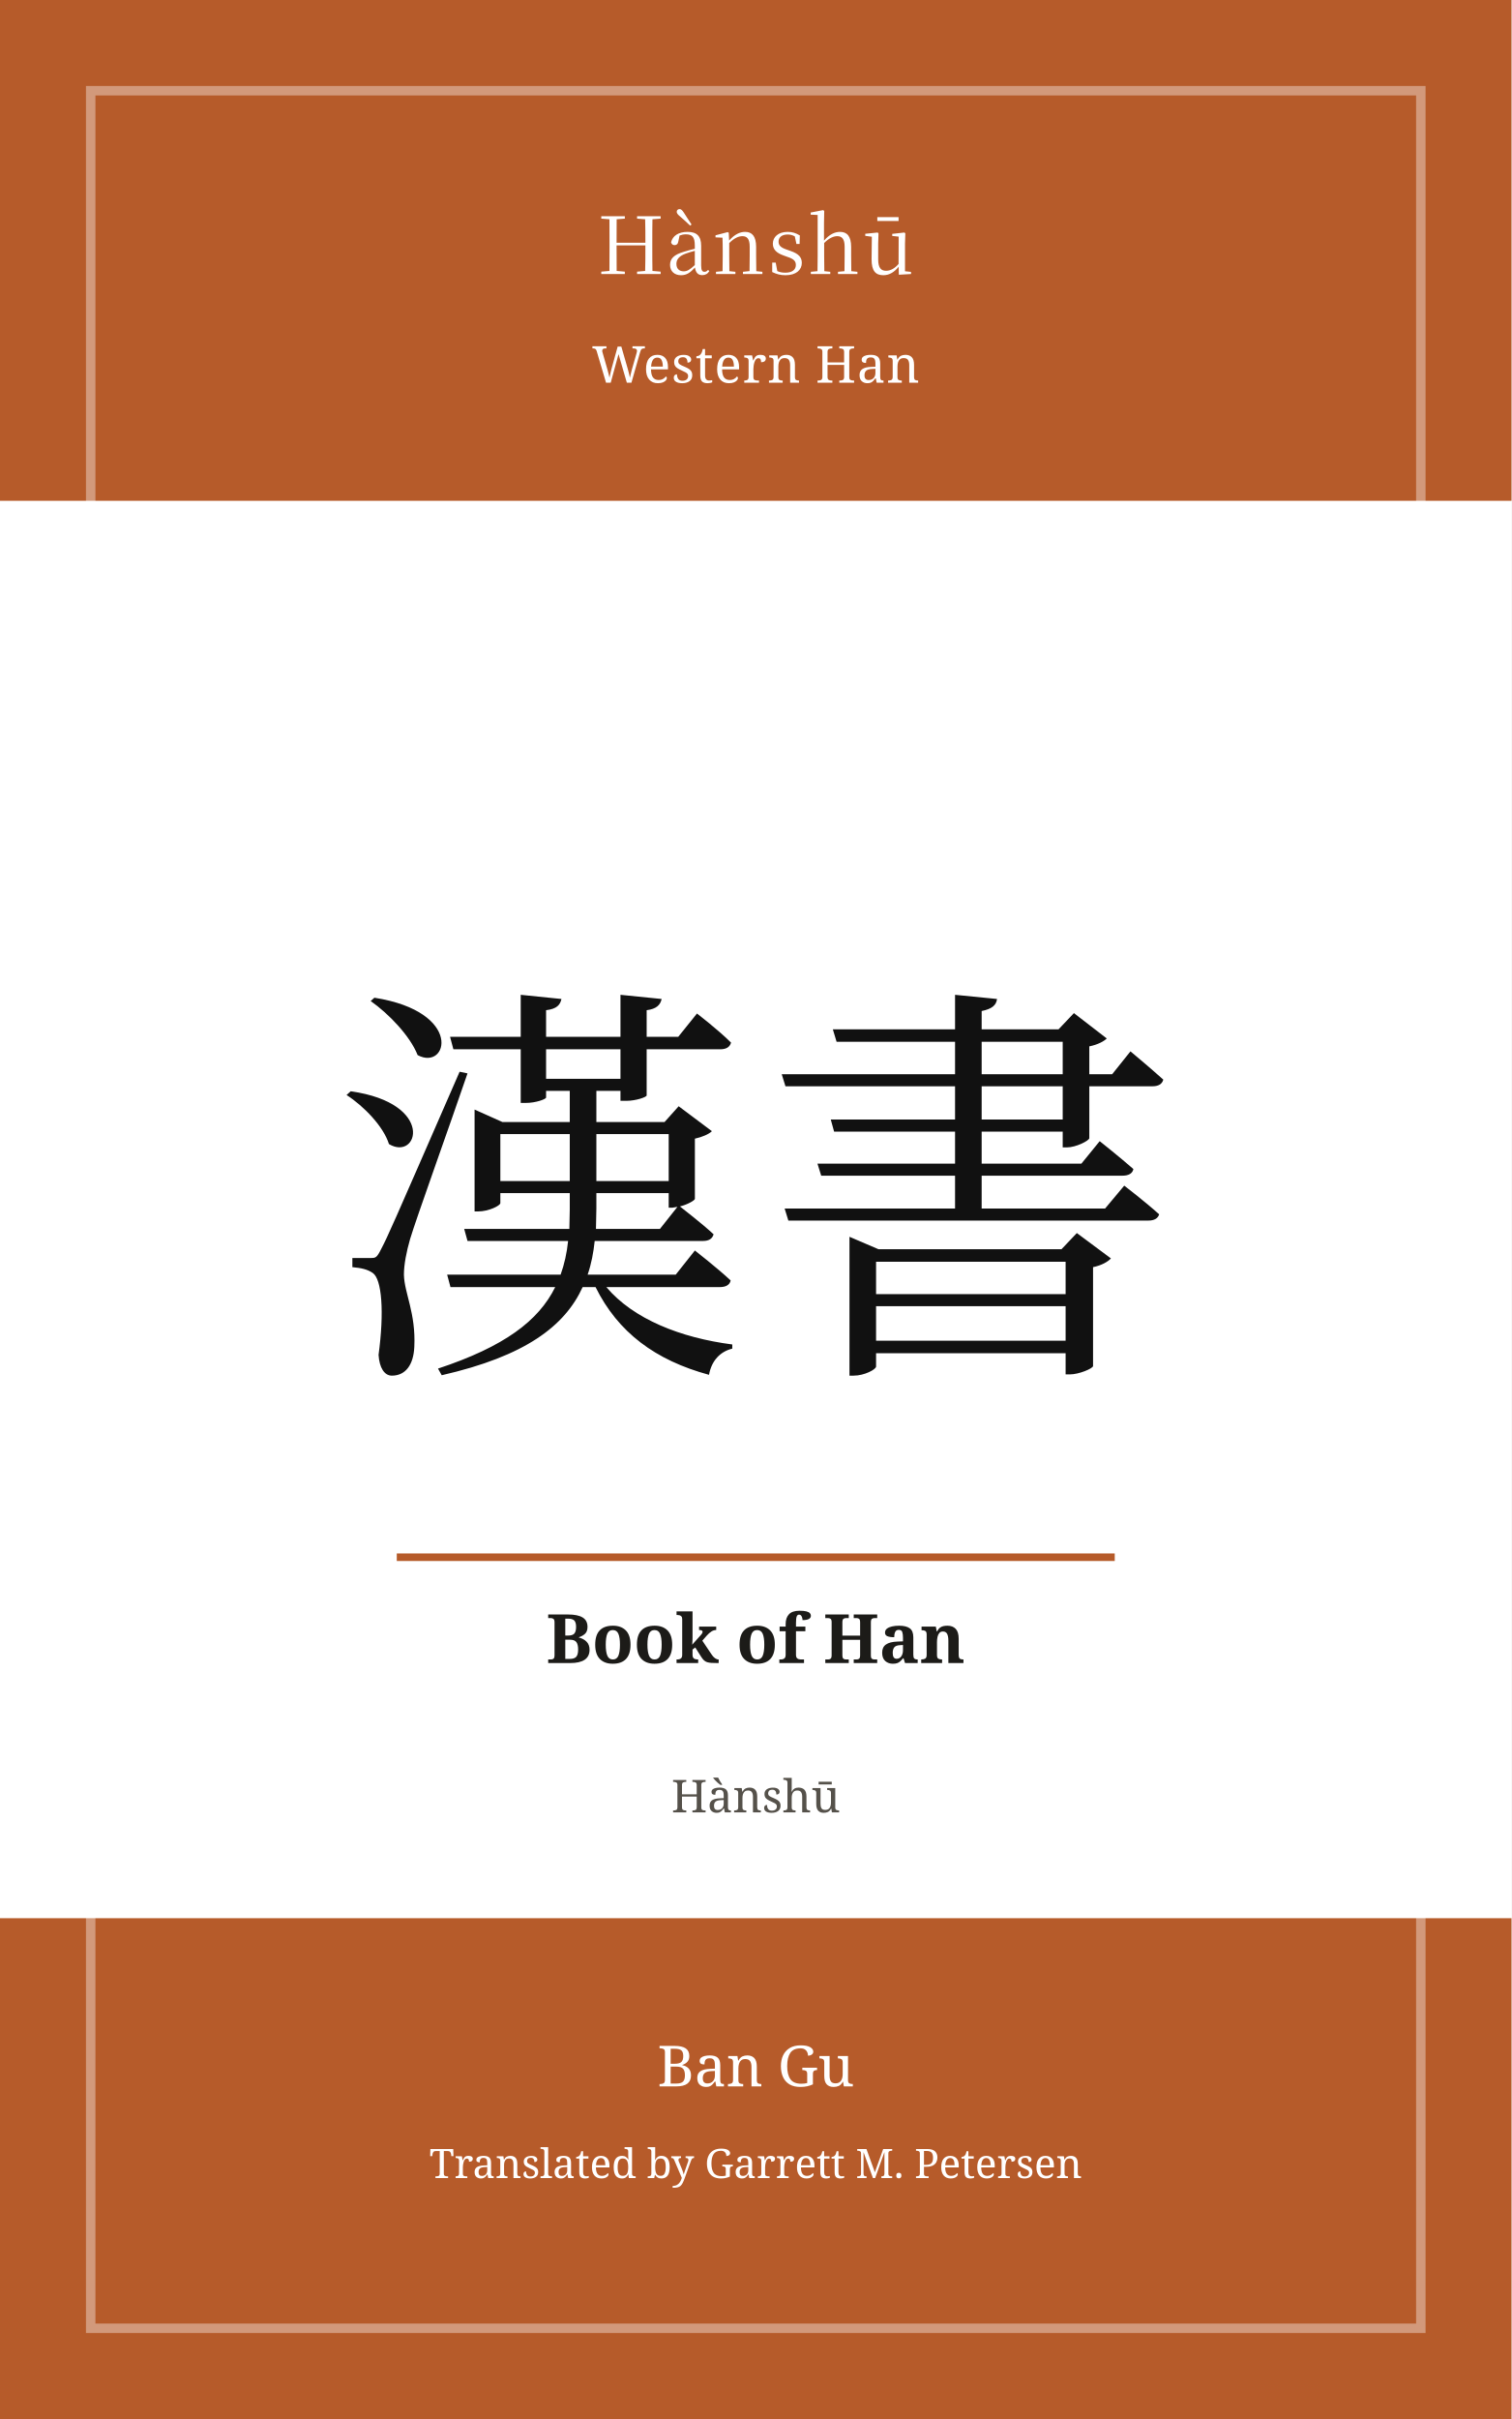
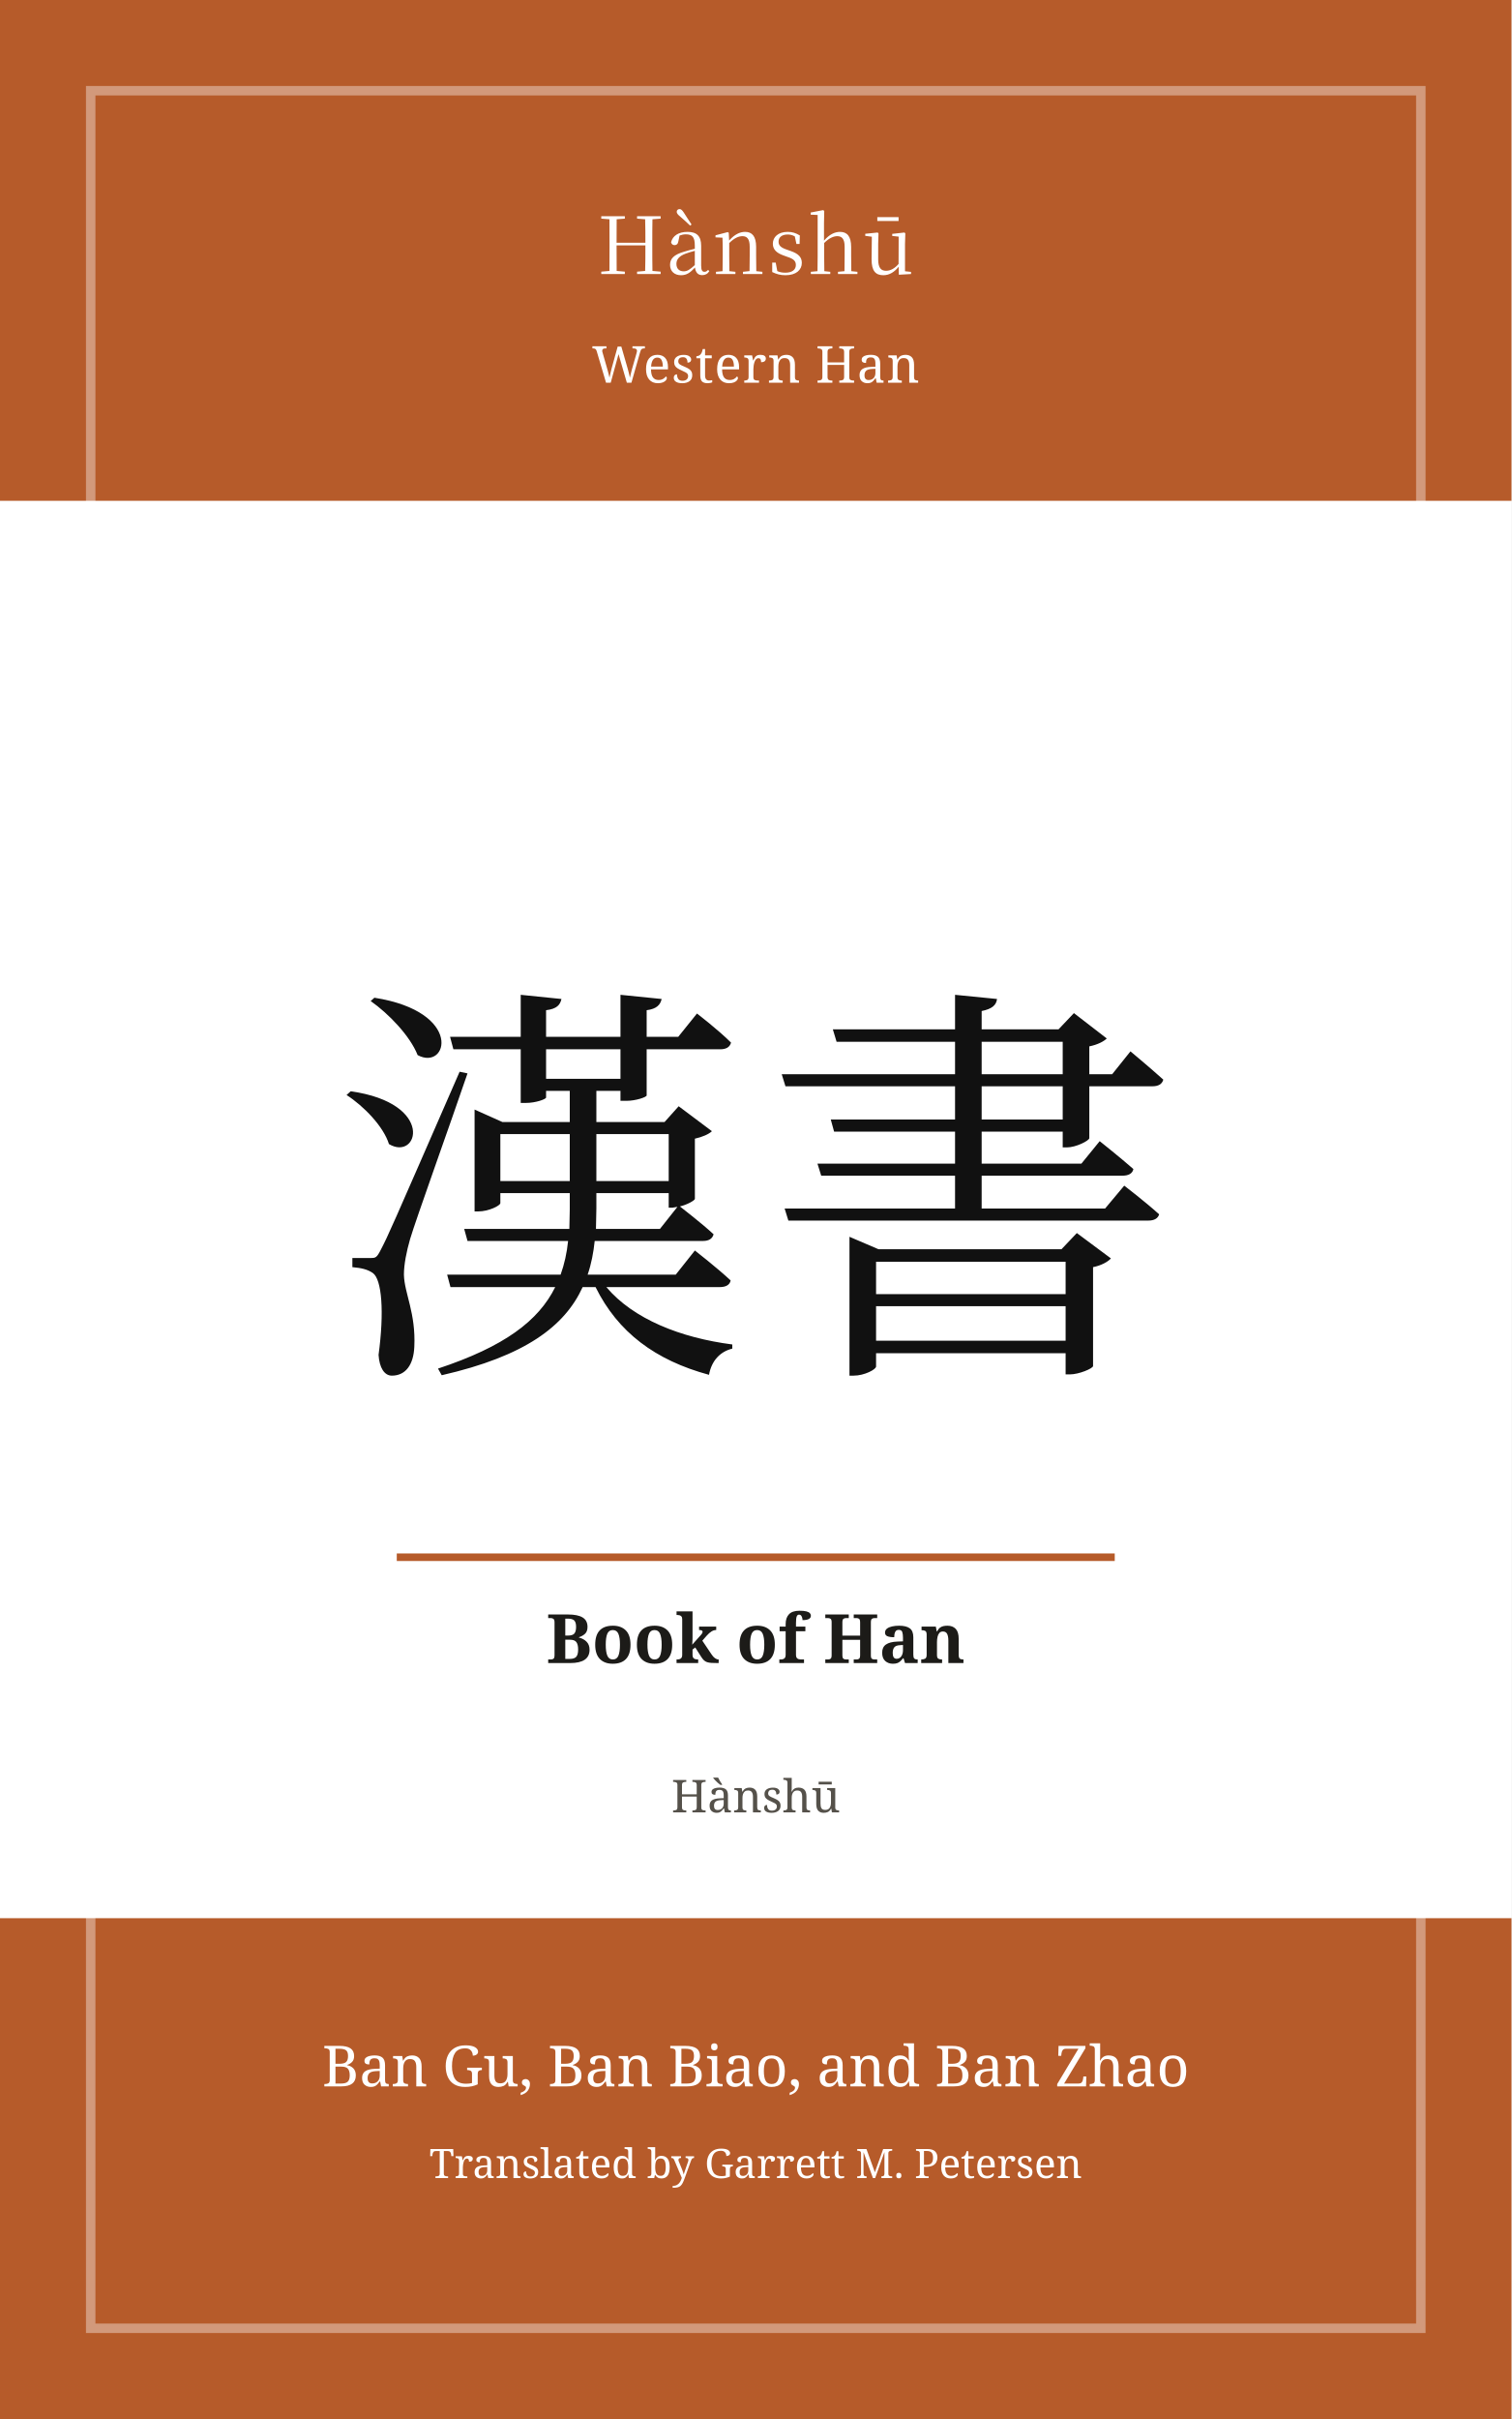
<svg xmlns="http://www.w3.org/2000/svg" width="1600" height="2560" viewBox="0 0 1600 2560" role="img" aria-labelledby="title desc">
  <rect width="1600" height="2560" fill="#ffffff" />
  <rect width="1600" height="530" fill="#b65b2a" />
  <rect y="2030" width="1600" height="530" fill="#b65b2a" />
  <rect x="96" y="96" width="1408" height="2368" fill="none" stroke="#ffffff" stroke-opacity="0.38" stroke-width="10" />
  <text x="800" y="290" text-anchor="middle" fill="#ffffff" font-family="Georgia, 'Songti SC', 'Noto Serif CJK SC', serif" font-size="84" letter-spacing="3">Hànshū</text>
  <text x="800" y="405" text-anchor="middle" fill="#ffffff" font-family="Georgia, serif" font-size="54" letter-spacing="1">Western Han</text>
  <text x="800" y="1275" text-anchor="middle" dominant-baseline="middle" fill="#111111" font-family="'Songti SC', 'Noto Serif CJK SC', 'STSong', serif" font-size="440" letter-spacing="18">漢書</text>
  <line x1="420" y1="1648" x2="1180" y2="1648" stroke="#b65b2a" stroke-width="8" />
  <text text-anchor="middle" fill="#1c1b18" font-family="Georgia, serif" font-size="72" font-weight="700">
    <tspan x="800" y="1760">Book of Han</tspan>
  </text>
  <text x="800" y="1918" text-anchor="middle" fill="#55514a" font-family="Georgia, serif" font-size="48">Hànshū</text>
-   <text x="800" y="2208" text-anchor="middle" fill="#ffffff" font-family="Georgia, serif" font-size="60">Ban Gu</text>
+   <text x="800" y="2208" text-anchor="middle" fill="#ffffff" font-family="Georgia, serif" font-size="60">Ban Gu, Ban Biao, and Ban Zhao</text>
  <text x="800" y="2305" text-anchor="middle" fill="#ffffff" font-family="Georgia, serif" font-size="43">Translated by Garrett M. Petersen</text>
</svg>
